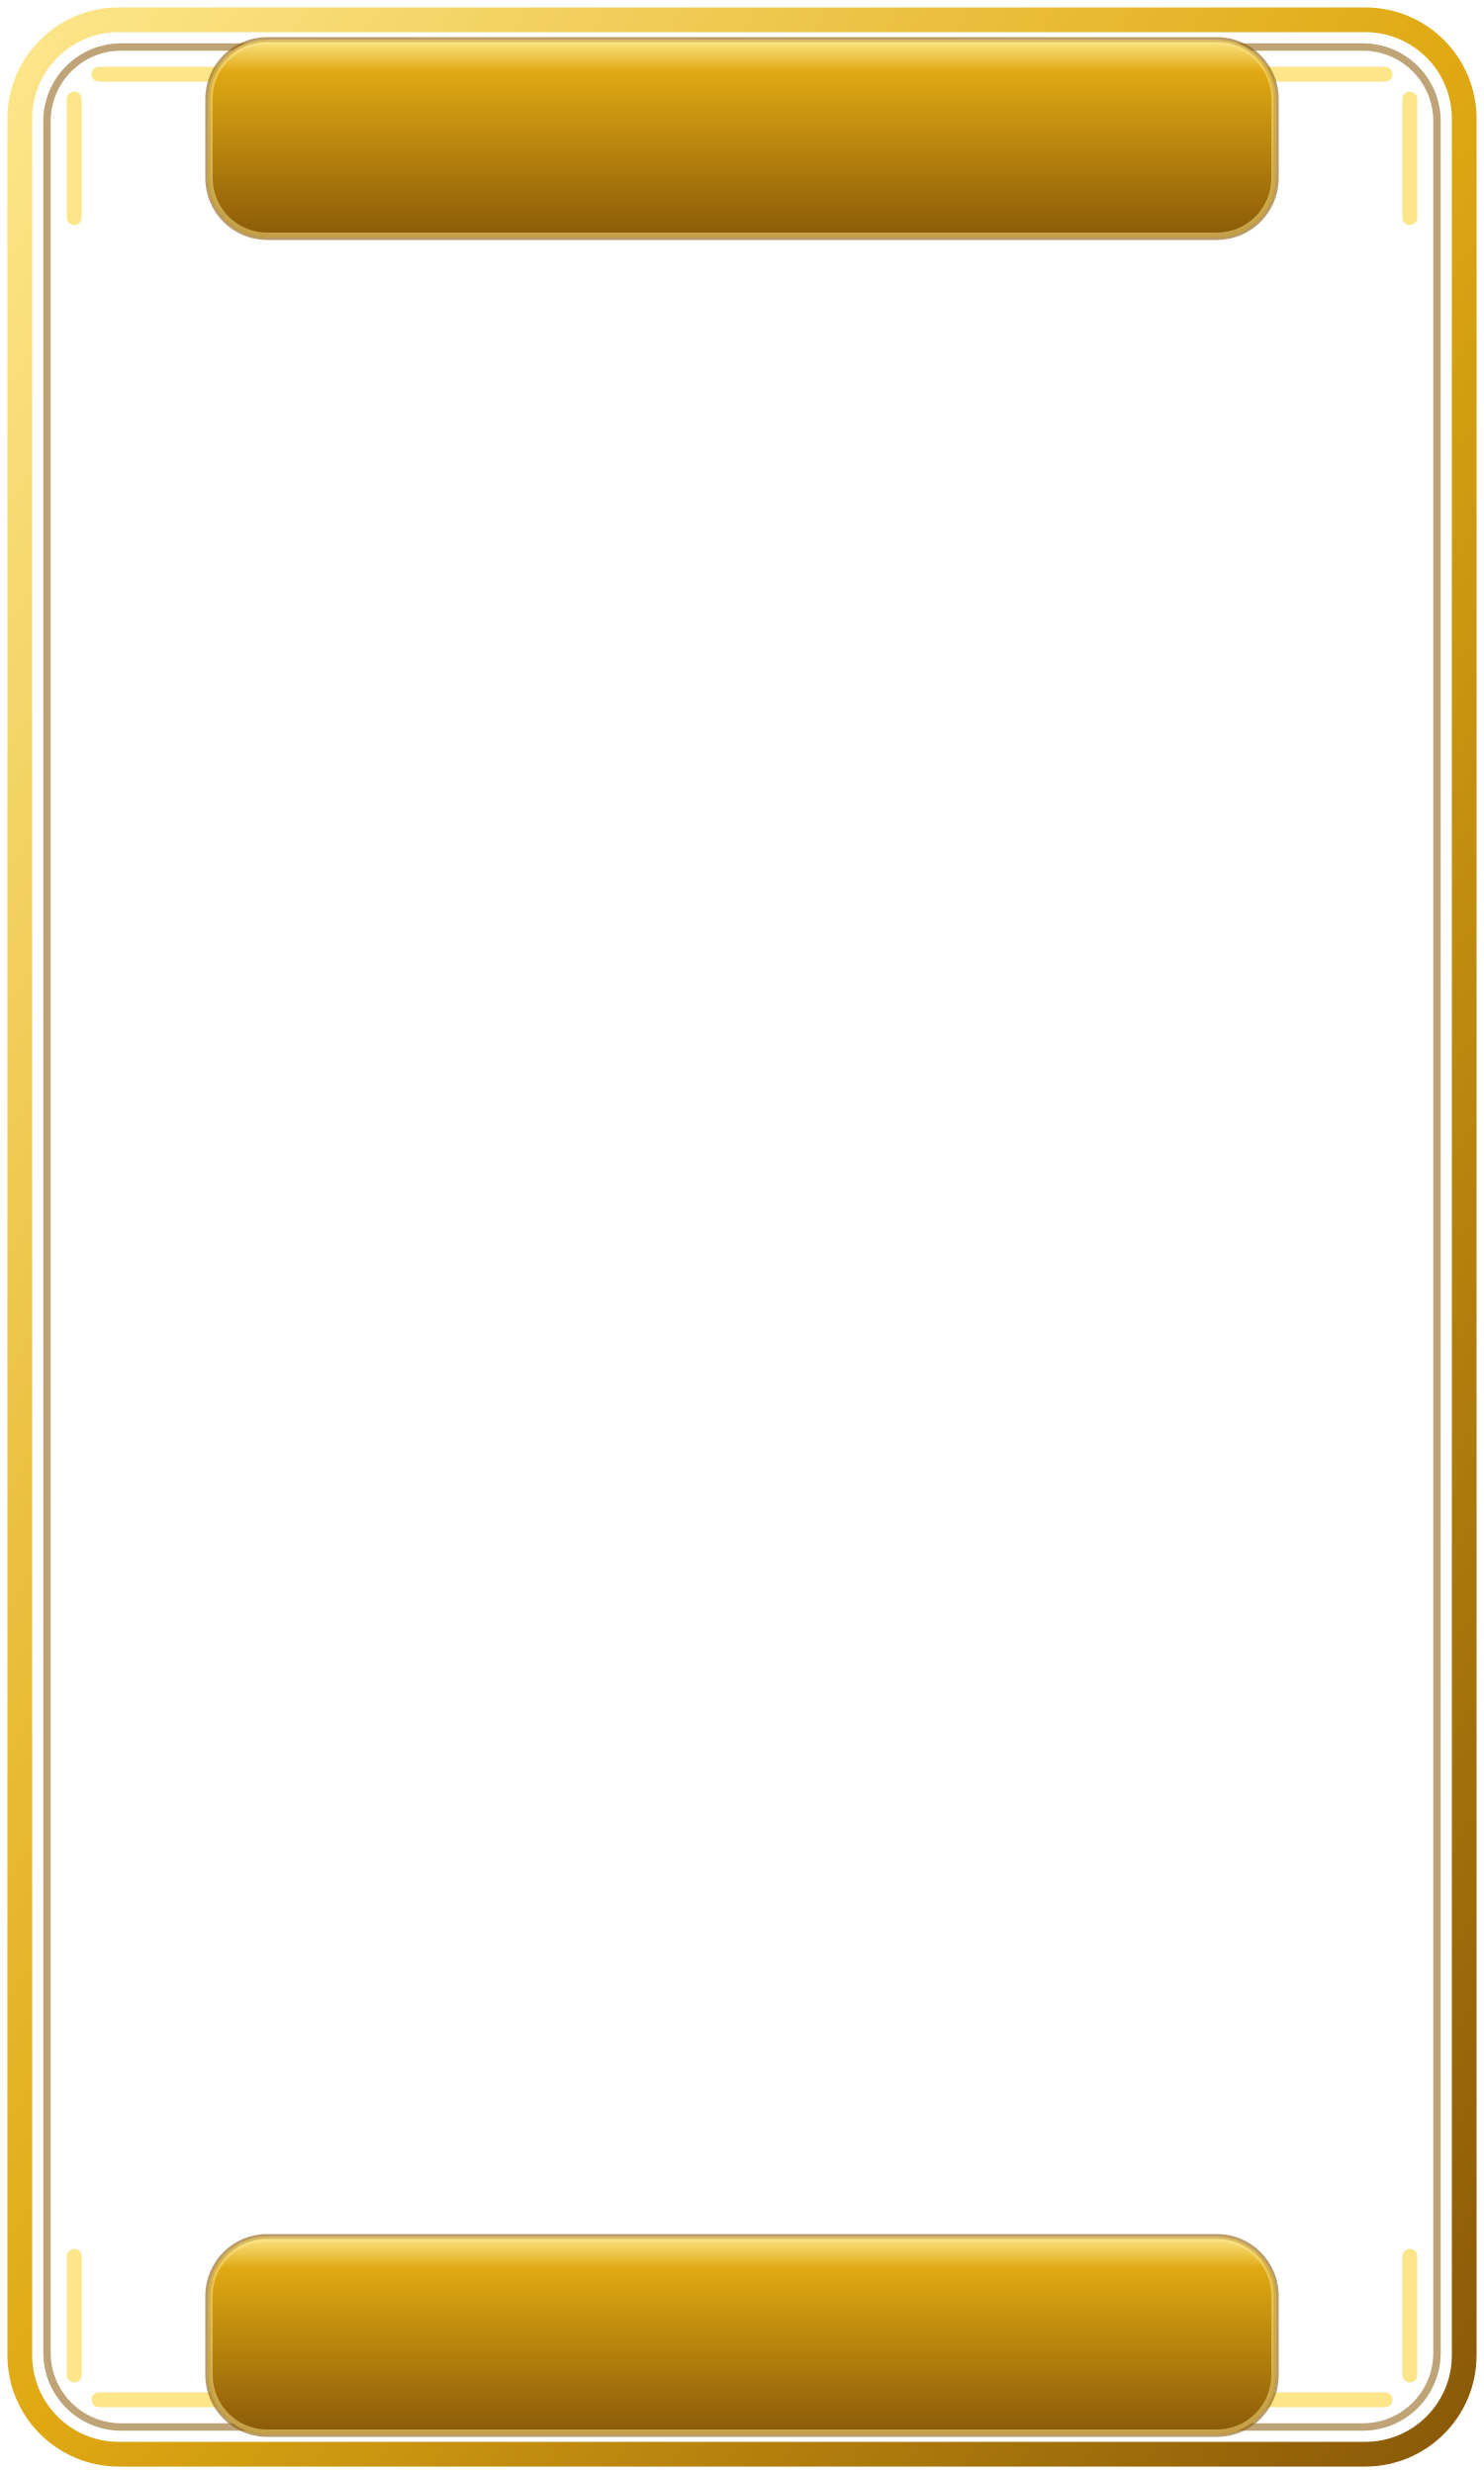
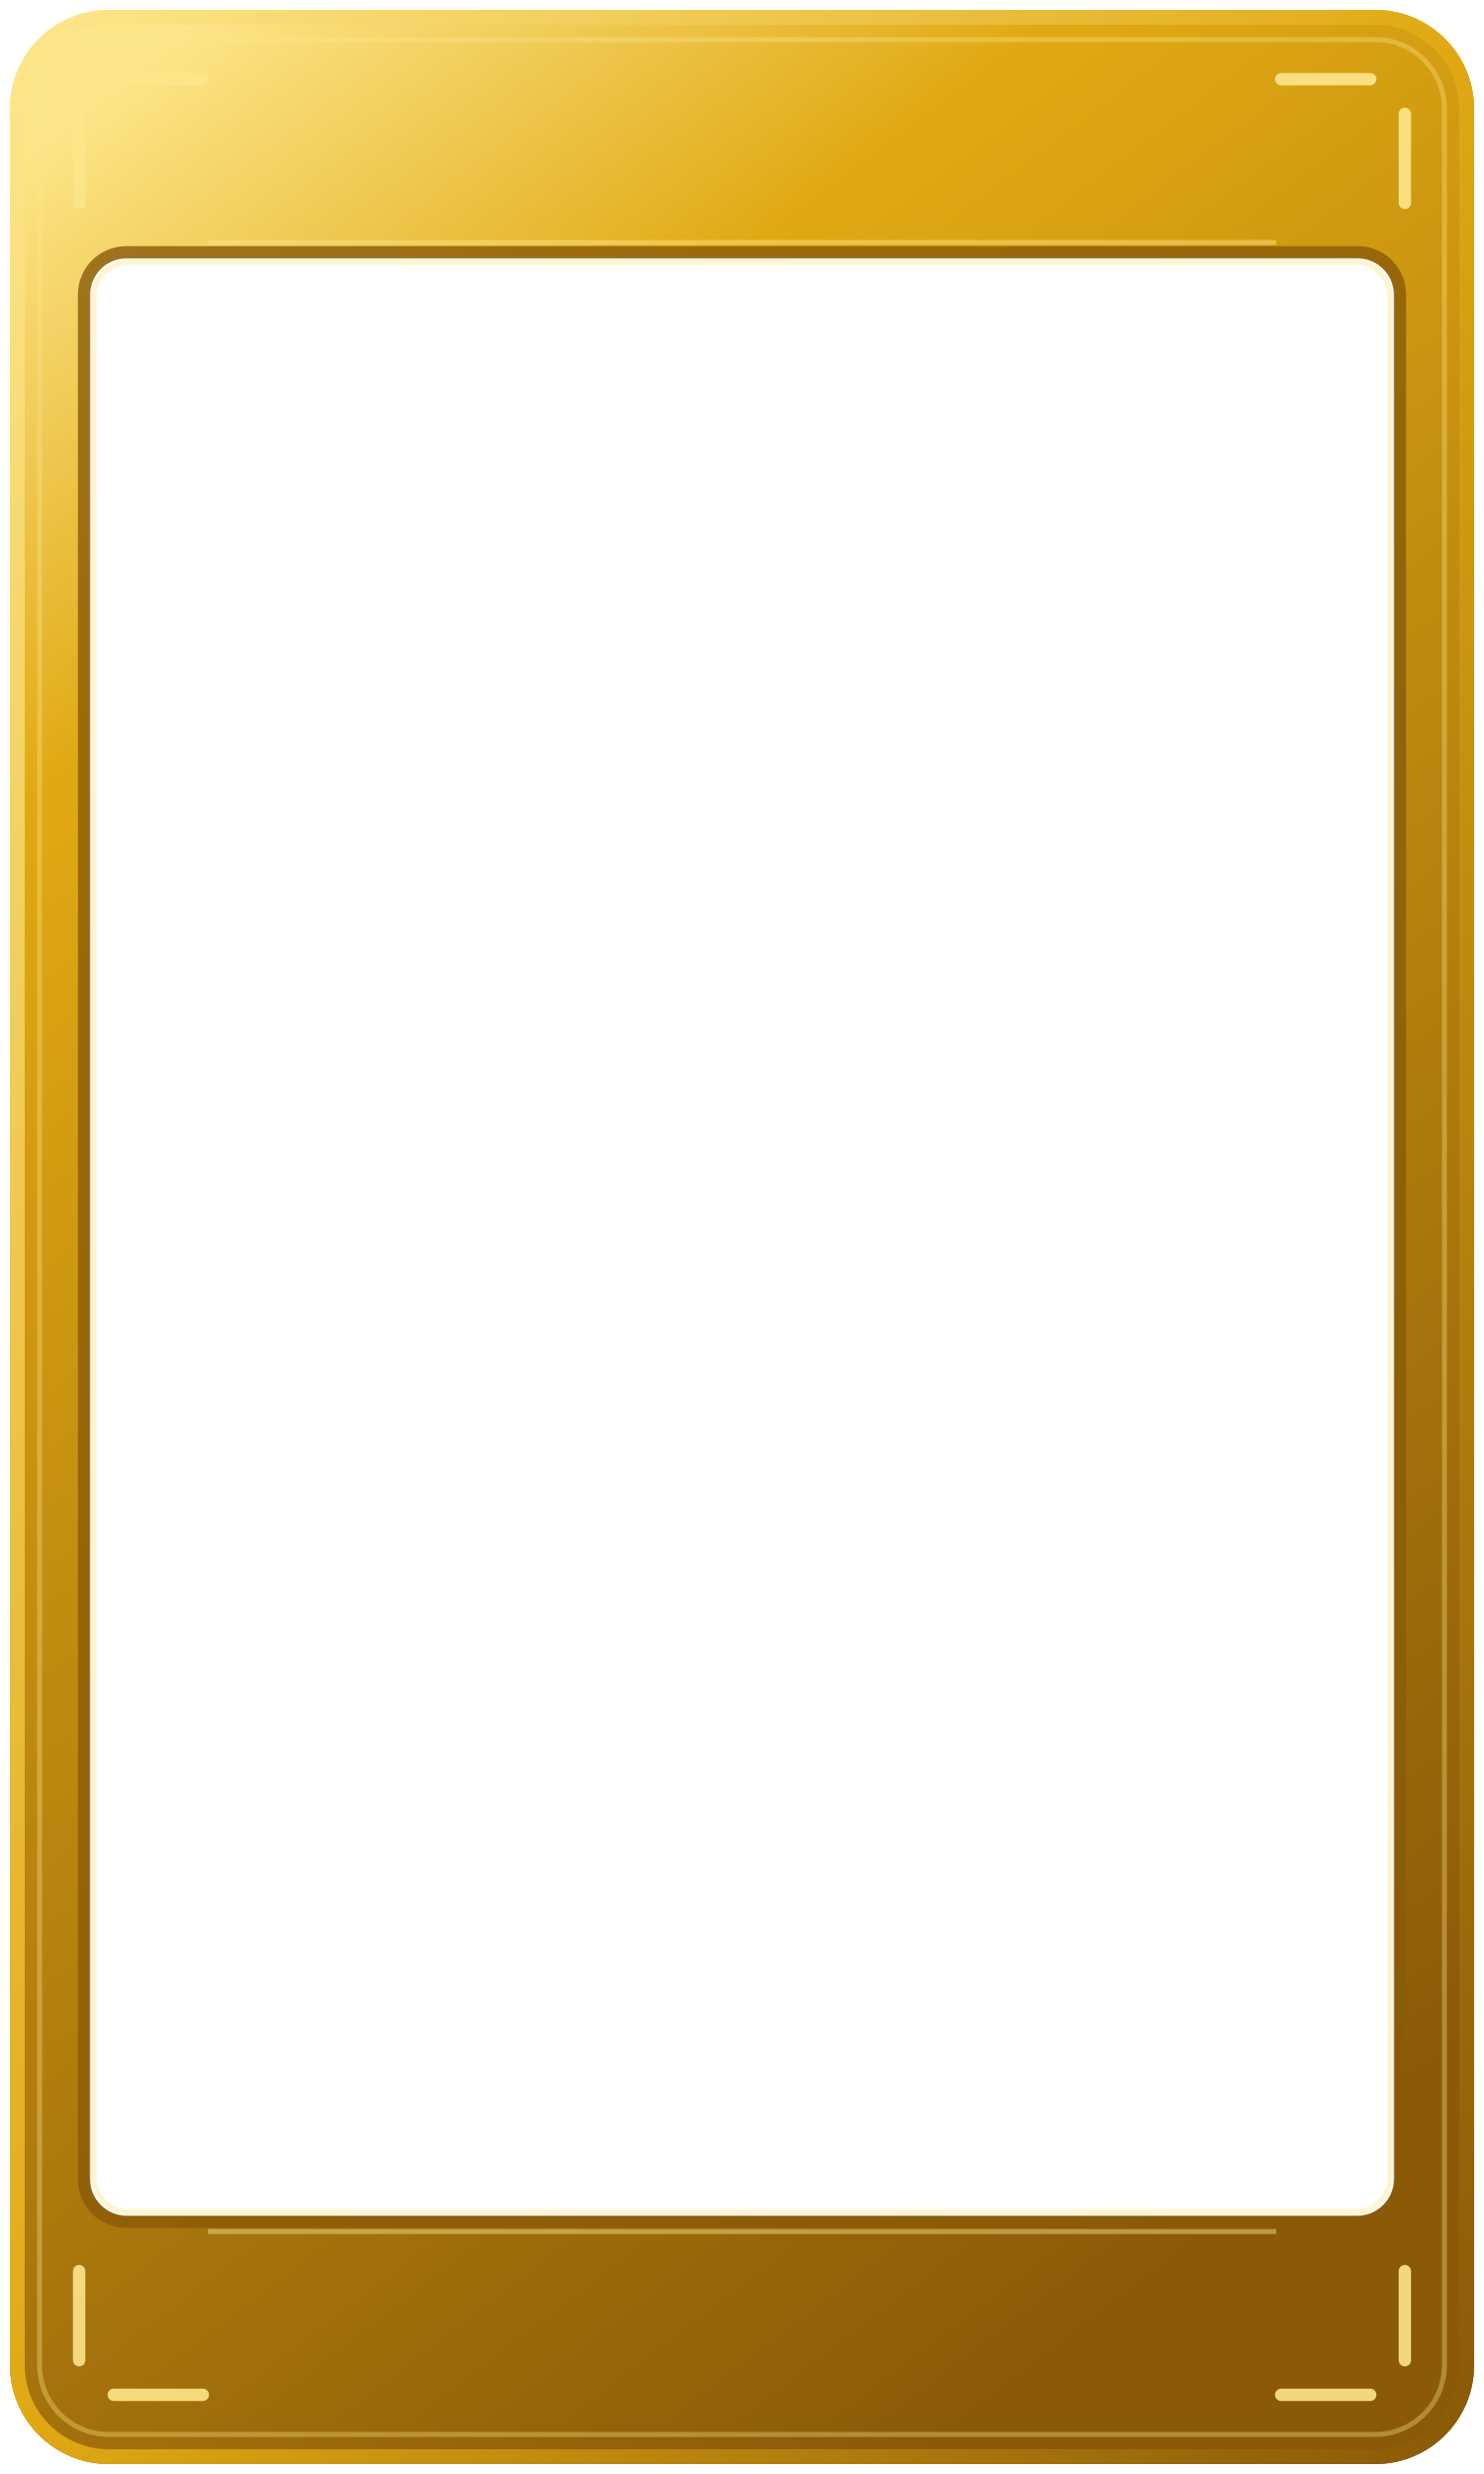
<svg xmlns="http://www.w3.org/2000/svg" viewBox="0 0 300 500" fill="none">
  <defs>
-     <linearGradient id="plate" x1="0" y1="0" x2="0" y2="1">
+     <linearGradient id="card" x1="0.15" y1="0" x2="0.6" y2="1">
      <stop offset="0" stop-color="#fde68a" />
-       <stop offset="0.16" stop-color="#e0a913" />
+       <stop offset="0.22" stop-color="#e0a913" />
      <stop offset="1" stop-color="#8a5a08" />
    </linearGradient>
    <linearGradient id="rim" x1="0" y1="0" x2="1" y2="1">
      <stop offset="0" stop-color="#fde68a" />
      <stop offset="0.5" stop-color="#e0a913" />
      <stop offset="1" stop-color="#8a5a08" />
    </linearGradient>
  </defs>
-   <rect x="4" y="4" width="292" height="492" rx="20" stroke="url(#rim)" stroke-width="5" />
-   <rect x="9.5" y="9.5" width="281" height="481" rx="15" stroke="#8a5a08" stroke-width="1.5" stroke-opacity="0.55" />
-   <g stroke="#fde68a" stroke-width="3" stroke-linecap="round">
-     <path d="M20 15 H44" />
-     <path d="M15 20 V44" />
-     <path d="M280 15 H256" />
-     <path d="M285 20 V44" />
-     <path d="M20 485 H44" />
-     <path d="M15 480 V456" />
-     <path d="M280 485 H256" />
-     <path d="M285 480 V456" />
+   <path fill-rule="evenodd" fill="url(#card)" d="M22 2 H278 A20 20 0 0 1 298 22 V478 A20 20 0 0 1 278 498 H22 A20 20 0 0 1 2 478 V22 A20 20 0 0 1 22 2 Z M26 52 H274 A8 8 0 0 1 282 60 V440 A8 8 0 0 1 274 448 H26 A8 8 0 0 1 18 440 V60 A8 8 0 0 1 26 52 Z" />
+   <rect x="3.5" y="3.5" width="293" height="493" rx="18.5" fill="none" stroke="url(#rim)" stroke-width="3" />
+   <rect x="8" y="8" width="284" height="484" rx="14" fill="none" stroke="#fde68a" stroke-width="1" stroke-opacity="0.35" />
+   <rect x="17" y="51" width="266" height="398" rx="8.5" fill="none" stroke="#8a5a08" stroke-width="2.5" stroke-opacity="0.8" />
+   <rect x="19" y="53" width="262" height="394" rx="7" fill="none" stroke="#fde68a" stroke-width="1" stroke-opacity="0.4" />
+   <path d="M42 49 H258" stroke="#fde68a" stroke-width="1" stroke-opacity="0.45" />
+   <path d="M42 451 H258" stroke="#fde68a" stroke-width="1" stroke-opacity="0.45" />
+   <g stroke="#fde68a" stroke-width="2.5" stroke-linecap="round" stroke-opacity="0.9">
+     <path d="M23 16 H41" />
+     <path d="M16 23 V41" />
+     <path d="M277 16 H259" />
+     <path d="M284 23 V41" />
+     <path d="M23 484 H41" />
+     <path d="M16 477 V459" />
+     <path d="M277 484 H259" />
+     <path d="M284 477 V459" />
  </g>
-   <rect x="42" y="8" width="216" height="40" rx="12" fill="url(#plate)" stroke="#8a5a08" stroke-width="1" stroke-opacity="0.6" />
-   <rect x="42.5" y="8.5" width="215" height="39" rx="11.5" fill="none" stroke="#fde68a" stroke-width="1" stroke-opacity="0.5" />
-   <rect x="42" y="452" width="216" height="40" rx="12" fill="url(#plate)" stroke="#8a5a08" stroke-width="1" stroke-opacity="0.6" />
-   <rect x="42.5" y="452.5" width="215" height="39" rx="11.5" fill="none" stroke="#fde68a" stroke-width="1" stroke-opacity="0.5" />
</svg>
